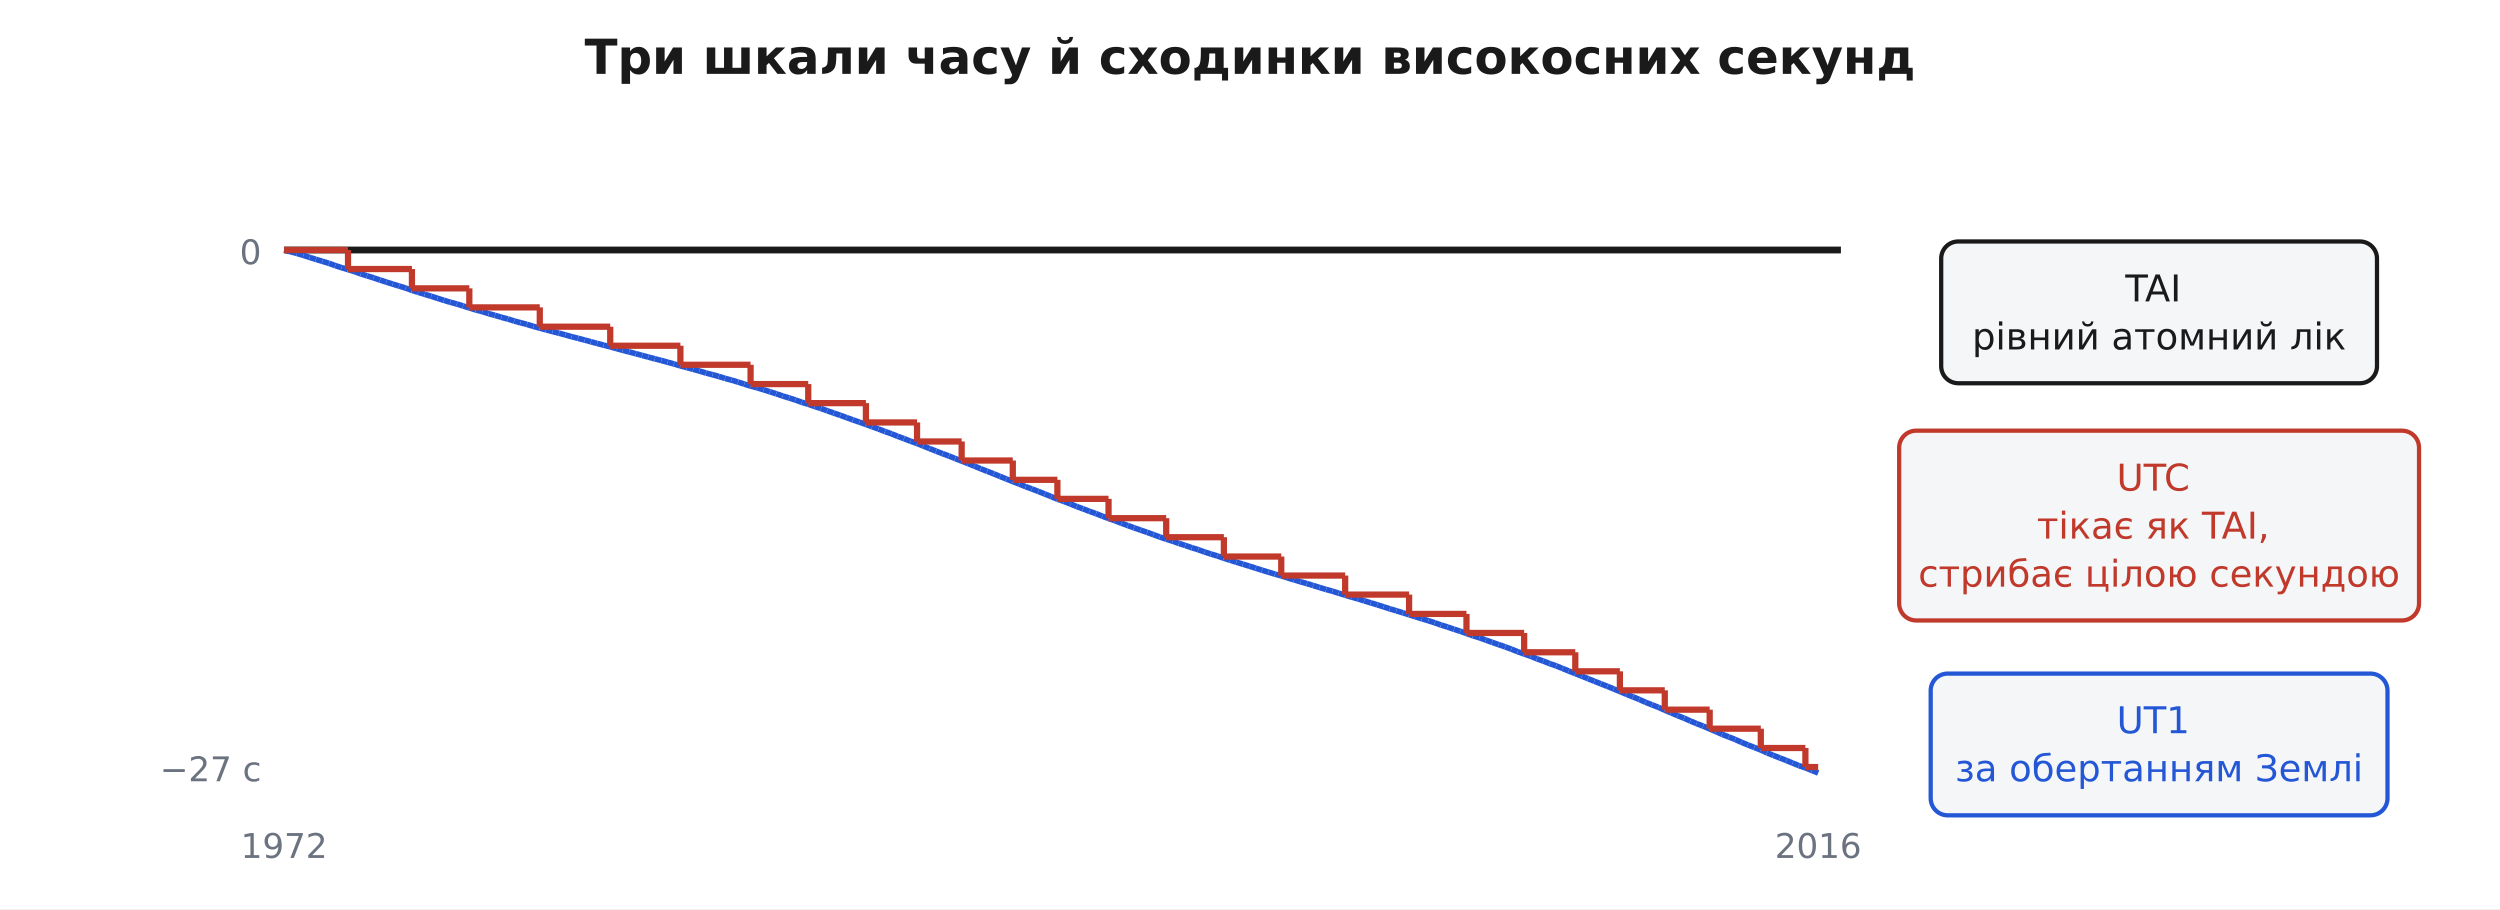
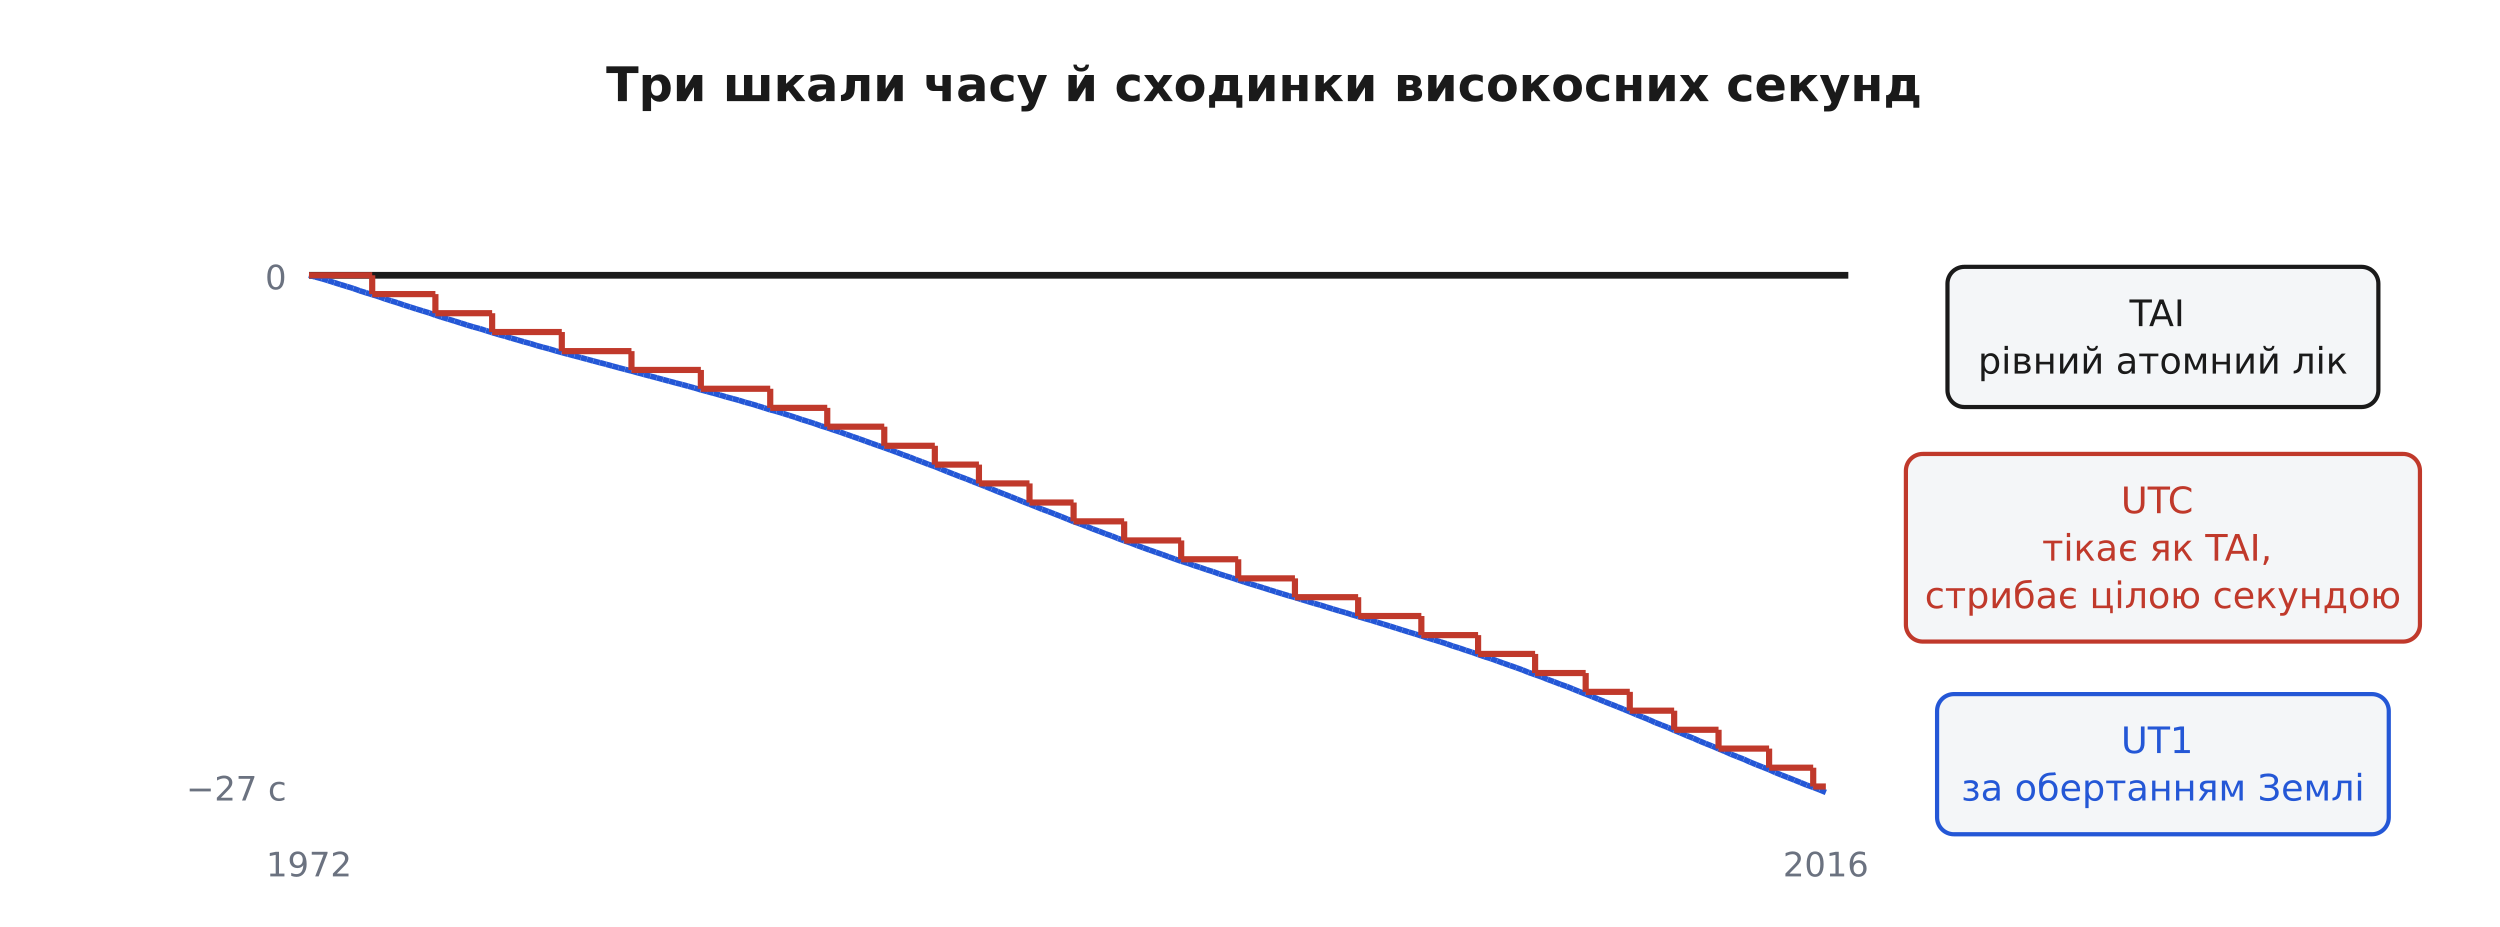
- <svg xmlns="http://www.w3.org/2000/svg" viewBox="0 0 880 320" font-family="'Segoe UI', 'DejaVu Sans', Arial, sans-serif">
-   <rect width="880" height="320" fill="#ffffff" />
+ <svg xmlns="http://www.w3.org/2000/svg" viewBox="-10 -10 890 330" font-family="'Segoe UI', 'DejaVu Sans', Arial, sans-serif">
+   <rect x="-10" y="-10" width="890" height="330" fill="#ffffff" />
  <defs>
    <marker id="arrow" viewBox="0 0 10 10" refX="9" refY="5" markerWidth="7" markerHeight="7" orient="auto-start-reverse">
      <path d="M0 0 L10 5 L0 10 z" fill="#333333" />
    </marker>
  </defs>
  <text x="440.0" y="26.0" font-family="'Segoe UI', 'DejaVu Sans', Arial, sans-serif" font-size="17" fill="#1a1a1a" text-anchor="middle" font-weight="700">Три шкали часу й сходинки високосних секунд</text>
  <line x1="100.0" y1="88.0" x2="648.0" y2="88.0" stroke="#1a1a1a" stroke-width="2.4" />
  <line x1="100.0" y1="88.0" x2="102.2" y2="88.6" stroke="#2457d6" stroke-width="2.0" />
  <line x1="102.2" y1="88.6" x2="104.5" y2="89.2" stroke="#2457d6" stroke-width="2.0" />
  <line x1="104.5" y1="89.2" x2="106.8" y2="89.9" stroke="#2457d6" stroke-width="2.0" />
  <line x1="106.8" y1="89.9" x2="109.0" y2="90.6" stroke="#2457d6" stroke-width="2.0" />
  <line x1="109.0" y1="90.6" x2="111.2" y2="91.3" stroke="#2457d6" stroke-width="2.0" />
  <line x1="111.2" y1="91.3" x2="113.5" y2="92.0" stroke="#2457d6" stroke-width="2.0" />
  <line x1="113.5" y1="92.0" x2="115.8" y2="92.7" stroke="#2457d6" stroke-width="2.0" />
  <line x1="115.8" y1="92.7" x2="118.0" y2="93.5" stroke="#2457d6" stroke-width="2.0" />
  <line x1="118.0" y1="93.5" x2="120.2" y2="94.2" stroke="#2457d6" stroke-width="2.0" />
  <line x1="120.2" y1="94.2" x2="122.5" y2="94.9" stroke="#2457d6" stroke-width="2.0" />
  <line x1="122.5" y1="94.9" x2="124.8" y2="95.6" stroke="#2457d6" stroke-width="2.0" />
  <line x1="124.8" y1="95.6" x2="127.0" y2="96.4" stroke="#2457d6" stroke-width="2.0" />
  <line x1="127.0" y1="96.4" x2="129.2" y2="97.1" stroke="#2457d6" stroke-width="2.0" />
  <line x1="129.2" y1="97.1" x2="131.5" y2="97.8" stroke="#2457d6" stroke-width="2.0" />
  <line x1="131.5" y1="97.8" x2="133.8" y2="98.6" stroke="#2457d6" stroke-width="2.0" />
  <line x1="133.8" y1="98.6" x2="136.0" y2="99.3" stroke="#2457d6" stroke-width="2.0" />
  <line x1="136.0" y1="99.3" x2="138.2" y2="100.0" stroke="#2457d6" stroke-width="2.0" />
  <line x1="138.2" y1="100.0" x2="140.5" y2="100.7" stroke="#2457d6" stroke-width="2.0" />
  <line x1="140.5" y1="100.7" x2="142.8" y2="101.4" stroke="#2457d6" stroke-width="2.0" />
  <line x1="142.8" y1="101.4" x2="145.0" y2="102.2" stroke="#2457d6" stroke-width="2.0" />
  <line x1="145.0" y1="102.2" x2="147.2" y2="102.9" stroke="#2457d6" stroke-width="2.0" />
  <line x1="147.2" y1="102.9" x2="149.5" y2="103.6" stroke="#2457d6" stroke-width="2.0" />
  <line x1="149.5" y1="103.6" x2="151.8" y2="104.3" stroke="#2457d6" stroke-width="2.0" />
  <line x1="151.8" y1="104.3" x2="154.0" y2="105.0" stroke="#2457d6" stroke-width="2.0" />
  <line x1="154.0" y1="105.0" x2="156.2" y2="105.7" stroke="#2457d6" stroke-width="2.0" />
  <line x1="156.2" y1="105.7" x2="158.5" y2="106.4" stroke="#2457d6" stroke-width="2.0" />
  <line x1="158.5" y1="106.4" x2="160.8" y2="107.0" stroke="#2457d6" stroke-width="2.0" />
  <line x1="160.8" y1="107.0" x2="163.0" y2="107.7" stroke="#2457d6" stroke-width="2.0" />
  <line x1="163.0" y1="107.7" x2="165.2" y2="108.4" stroke="#2457d6" stroke-width="2.0" />
  <line x1="165.2" y1="108.4" x2="167.5" y2="109.1" stroke="#2457d6" stroke-width="2.0" />
  <line x1="167.5" y1="109.1" x2="169.8" y2="109.7" stroke="#2457d6" stroke-width="2.0" />
  <line x1="169.8" y1="109.7" x2="172.0" y2="110.4" stroke="#2457d6" stroke-width="2.0" />
  <line x1="172.0" y1="110.4" x2="174.2" y2="111.0" stroke="#2457d6" stroke-width="2.0" />
  <line x1="174.2" y1="111.0" x2="176.5" y2="111.7" stroke="#2457d6" stroke-width="2.0" />
  <line x1="176.5" y1="111.7" x2="178.8" y2="112.3" stroke="#2457d6" stroke-width="2.0" />
  <line x1="178.8" y1="112.3" x2="181.0" y2="113.0" stroke="#2457d6" stroke-width="2.0" />
  <line x1="181.0" y1="113.0" x2="183.2" y2="113.6" stroke="#2457d6" stroke-width="2.0" />
  <line x1="183.2" y1="113.6" x2="185.5" y2="114.2" stroke="#2457d6" stroke-width="2.0" />
  <line x1="185.5" y1="114.2" x2="187.8" y2="114.9" stroke="#2457d6" stroke-width="2.0" />
  <line x1="187.8" y1="114.9" x2="190.0" y2="115.5" stroke="#2457d6" stroke-width="2.0" />
  <line x1="190.0" y1="115.5" x2="192.2" y2="116.1" stroke="#2457d6" stroke-width="2.0" />
  <line x1="192.2" y1="116.1" x2="194.5" y2="116.7" stroke="#2457d6" stroke-width="2.0" />
  <line x1="194.5" y1="116.7" x2="196.8" y2="117.3" stroke="#2457d6" stroke-width="2.0" />
  <line x1="196.8" y1="117.3" x2="199.0" y2="117.9" stroke="#2457d6" stroke-width="2.0" />
  <line x1="199.0" y1="117.9" x2="201.2" y2="118.5" stroke="#2457d6" stroke-width="2.0" />
  <line x1="201.2" y1="118.5" x2="203.5" y2="119.1" stroke="#2457d6" stroke-width="2.0" />
  <line x1="203.5" y1="119.1" x2="205.8" y2="119.7" stroke="#2457d6" stroke-width="2.0" />
  <line x1="205.8" y1="119.7" x2="208.0" y2="120.3" stroke="#2457d6" stroke-width="2.0" />
  <line x1="208.0" y1="120.3" x2="210.2" y2="120.9" stroke="#2457d6" stroke-width="2.0" />
  <line x1="210.2" y1="120.9" x2="212.5" y2="121.5" stroke="#2457d6" stroke-width="2.0" />
  <line x1="212.5" y1="121.5" x2="214.8" y2="122.1" stroke="#2457d6" stroke-width="2.0" />
  <line x1="214.8" y1="122.1" x2="217.0" y2="122.7" stroke="#2457d6" stroke-width="2.0" />
  <line x1="217.0" y1="122.7" x2="219.2" y2="123.3" stroke="#2457d6" stroke-width="2.0" />
  <line x1="219.2" y1="123.3" x2="221.5" y2="123.9" stroke="#2457d6" stroke-width="2.0" />
  <line x1="221.5" y1="123.9" x2="223.8" y2="124.5" stroke="#2457d6" stroke-width="2.0" />
  <line x1="223.8" y1="124.5" x2="226.0" y2="125.1" stroke="#2457d6" stroke-width="2.0" />
  <line x1="226.0" y1="125.1" x2="228.2" y2="125.7" stroke="#2457d6" stroke-width="2.0" />
  <line x1="228.2" y1="125.7" x2="230.5" y2="126.3" stroke="#2457d6" stroke-width="2.0" />
  <line x1="230.5" y1="126.3" x2="232.8" y2="126.9" stroke="#2457d6" stroke-width="2.0" />
  <line x1="232.8" y1="126.9" x2="235.0" y2="127.5" stroke="#2457d6" stroke-width="2.0" />
  <line x1="235.0" y1="127.5" x2="237.2" y2="128.1" stroke="#2457d6" stroke-width="2.0" />
  <line x1="237.2" y1="128.1" x2="239.5" y2="128.8" stroke="#2457d6" stroke-width="2.0" />
  <line x1="239.5" y1="128.8" x2="241.8" y2="129.4" stroke="#2457d6" stroke-width="2.0" />
  <line x1="241.8" y1="129.4" x2="244.0" y2="130.0" stroke="#2457d6" stroke-width="2.0" />
  <line x1="244.0" y1="130.0" x2="246.2" y2="130.6" stroke="#2457d6" stroke-width="2.0" />
  <line x1="246.2" y1="130.6" x2="248.5" y2="131.3" stroke="#2457d6" stroke-width="2.0" />
  <line x1="248.5" y1="131.3" x2="250.8" y2="131.9" stroke="#2457d6" stroke-width="2.0" />
  <line x1="250.8" y1="131.9" x2="253.0" y2="132.5" stroke="#2457d6" stroke-width="2.0" />
  <line x1="253.0" y1="132.5" x2="255.2" y2="133.2" stroke="#2457d6" stroke-width="2.0" />
  <line x1="255.2" y1="133.2" x2="257.5" y2="133.8" stroke="#2457d6" stroke-width="2.0" />
  <line x1="257.5" y1="133.8" x2="259.8" y2="134.5" stroke="#2457d6" stroke-width="2.0" />
  <line x1="259.8" y1="134.5" x2="262.0" y2="135.2" stroke="#2457d6" stroke-width="2.0" />
  <line x1="262.0" y1="135.2" x2="264.2" y2="135.9" stroke="#2457d6" stroke-width="2.0" />
  <line x1="264.2" y1="135.9" x2="266.5" y2="136.5" stroke="#2457d6" stroke-width="2.0" />
  <line x1="266.5" y1="136.5" x2="268.8" y2="137.2" stroke="#2457d6" stroke-width="2.0" />
  <line x1="268.8" y1="137.2" x2="271.0" y2="137.9" stroke="#2457d6" stroke-width="2.0" />
  <line x1="271.0" y1="137.9" x2="273.2" y2="138.6" stroke="#2457d6" stroke-width="2.0" />
  <line x1="273.2" y1="138.6" x2="275.5" y2="139.4" stroke="#2457d6" stroke-width="2.0" />
  <line x1="275.5" y1="139.4" x2="277.8" y2="140.1" stroke="#2457d6" stroke-width="2.0" />
  <line x1="277.8" y1="140.1" x2="280.0" y2="140.8" stroke="#2457d6" stroke-width="2.0" />
  <line x1="280.0" y1="140.8" x2="282.2" y2="141.6" stroke="#2457d6" stroke-width="2.0" />
  <line x1="282.2" y1="141.6" x2="284.5" y2="142.3" stroke="#2457d6" stroke-width="2.0" />
  <line x1="284.5" y1="142.3" x2="286.8" y2="143.1" stroke="#2457d6" stroke-width="2.0" />
  <line x1="286.8" y1="143.1" x2="289.0" y2="143.8" stroke="#2457d6" stroke-width="2.0" />
  <line x1="289.0" y1="143.8" x2="291.2" y2="144.6" stroke="#2457d6" stroke-width="2.0" />
  <line x1="291.2" y1="144.6" x2="293.5" y2="145.4" stroke="#2457d6" stroke-width="2.0" />
  <line x1="293.5" y1="145.4" x2="295.8" y2="146.2" stroke="#2457d6" stroke-width="2.0" />
  <line x1="295.8" y1="146.2" x2="298.0" y2="147.0" stroke="#2457d6" stroke-width="2.0" />
  <line x1="298.0" y1="147.0" x2="300.2" y2="147.8" stroke="#2457d6" stroke-width="2.0" />
  <line x1="300.2" y1="147.8" x2="302.5" y2="148.6" stroke="#2457d6" stroke-width="2.0" />
  <line x1="302.5" y1="148.6" x2="304.8" y2="149.4" stroke="#2457d6" stroke-width="2.0" />
  <line x1="304.8" y1="149.4" x2="307.0" y2="150.2" stroke="#2457d6" stroke-width="2.0" />
  <line x1="307.0" y1="150.2" x2="309.2" y2="151.0" stroke="#2457d6" stroke-width="2.0" />
  <line x1="309.2" y1="151.0" x2="311.5" y2="151.9" stroke="#2457d6" stroke-width="2.0" />
  <line x1="311.5" y1="151.9" x2="313.8" y2="152.7" stroke="#2457d6" stroke-width="2.0" />
  <line x1="313.8" y1="152.7" x2="316.0" y2="153.6" stroke="#2457d6" stroke-width="2.0" />
  <line x1="316.0" y1="153.6" x2="318.2" y2="154.4" stroke="#2457d6" stroke-width="2.0" />
  <line x1="318.2" y1="154.4" x2="320.5" y2="155.3" stroke="#2457d6" stroke-width="2.0" />
  <line x1="320.5" y1="155.3" x2="322.8" y2="156.1" stroke="#2457d6" stroke-width="2.0" />
  <line x1="322.8" y1="156.1" x2="325.0" y2="157.0" stroke="#2457d6" stroke-width="2.0" />
  <line x1="325.0" y1="157.0" x2="327.2" y2="157.9" stroke="#2457d6" stroke-width="2.0" />
  <line x1="327.2" y1="157.9" x2="329.5" y2="158.8" stroke="#2457d6" stroke-width="2.0" />
  <line x1="329.5" y1="158.8" x2="331.8" y2="159.7" stroke="#2457d6" stroke-width="2.0" />
  <line x1="331.8" y1="159.7" x2="334.0" y2="160.5" stroke="#2457d6" stroke-width="2.0" />
  <line x1="334.0" y1="160.5" x2="336.2" y2="161.4" stroke="#2457d6" stroke-width="2.0" />
  <line x1="336.2" y1="161.4" x2="338.5" y2="162.3" stroke="#2457d6" stroke-width="2.0" />
  <line x1="338.5" y1="162.3" x2="340.8" y2="163.2" stroke="#2457d6" stroke-width="2.0" />
  <line x1="340.8" y1="163.2" x2="343.0" y2="164.1" stroke="#2457d6" stroke-width="2.0" />
  <line x1="343.0" y1="164.1" x2="345.2" y2="165.0" stroke="#2457d6" stroke-width="2.0" />
  <line x1="345.2" y1="165.0" x2="347.5" y2="165.9" stroke="#2457d6" stroke-width="2.0" />
  <line x1="347.5" y1="165.9" x2="349.8" y2="166.8" stroke="#2457d6" stroke-width="2.0" />
  <line x1="349.8" y1="166.8" x2="352.0" y2="167.7" stroke="#2457d6" stroke-width="2.0" />
  <line x1="352.0" y1="167.7" x2="354.2" y2="168.6" stroke="#2457d6" stroke-width="2.0" />
  <line x1="354.2" y1="168.6" x2="356.5" y2="169.5" stroke="#2457d6" stroke-width="2.0" />
  <line x1="356.5" y1="169.5" x2="358.8" y2="170.4" stroke="#2457d6" stroke-width="2.0" />
  <line x1="358.8" y1="170.4" x2="361.0" y2="171.3" stroke="#2457d6" stroke-width="2.0" />
  <line x1="361.0" y1="171.3" x2="363.2" y2="172.1" stroke="#2457d6" stroke-width="2.0" />
  <line x1="363.2" y1="172.1" x2="365.5" y2="173.0" stroke="#2457d6" stroke-width="2.0" />
  <line x1="365.5" y1="173.0" x2="367.8" y2="173.9" stroke="#2457d6" stroke-width="2.0" />
  <line x1="367.8" y1="173.9" x2="370.0" y2="174.8" stroke="#2457d6" stroke-width="2.0" />
  <line x1="370.0" y1="174.8" x2="372.2" y2="175.7" stroke="#2457d6" stroke-width="2.0" />
  <line x1="372.2" y1="175.7" x2="374.5" y2="176.5" stroke="#2457d6" stroke-width="2.0" />
  <line x1="374.5" y1="176.5" x2="376.8" y2="177.4" stroke="#2457d6" stroke-width="2.0" />
  <line x1="376.8" y1="177.4" x2="379.0" y2="178.3" stroke="#2457d6" stroke-width="2.0" />
  <line x1="379.0" y1="178.3" x2="381.2" y2="179.1" stroke="#2457d6" stroke-width="2.0" />
  <line x1="381.2" y1="179.1" x2="383.5" y2="180.0" stroke="#2457d6" stroke-width="2.0" />
  <line x1="383.5" y1="180.0" x2="385.8" y2="180.8" stroke="#2457d6" stroke-width="2.0" />
  <line x1="385.8" y1="180.8" x2="388.0" y2="181.7" stroke="#2457d6" stroke-width="2.0" />
  <line x1="388.0" y1="181.7" x2="390.2" y2="182.5" stroke="#2457d6" stroke-width="2.0" />
  <line x1="390.2" y1="182.5" x2="392.5" y2="183.3" stroke="#2457d6" stroke-width="2.0" />
  <line x1="392.5" y1="183.3" x2="394.8" y2="184.2" stroke="#2457d6" stroke-width="2.0" />
  <line x1="394.8" y1="184.2" x2="397.0" y2="185.0" stroke="#2457d6" stroke-width="2.0" />
  <line x1="397.0" y1="185.0" x2="399.2" y2="185.8" stroke="#2457d6" stroke-width="2.0" />
  <line x1="399.2" y1="185.8" x2="401.5" y2="186.6" stroke="#2457d6" stroke-width="2.0" />
  <line x1="401.5" y1="186.6" x2="403.8" y2="187.4" stroke="#2457d6" stroke-width="2.0" />
  <line x1="403.8" y1="187.4" x2="406.0" y2="188.2" stroke="#2457d6" stroke-width="2.0" />
  <line x1="406.0" y1="188.2" x2="408.2" y2="189.0" stroke="#2457d6" stroke-width="2.0" />
  <line x1="408.2" y1="189.0" x2="410.5" y2="189.8" stroke="#2457d6" stroke-width="2.0" />
  <line x1="410.5" y1="189.8" x2="412.8" y2="190.5" stroke="#2457d6" stroke-width="2.0" />
  <line x1="412.8" y1="190.5" x2="415.0" y2="191.3" stroke="#2457d6" stroke-width="2.0" />
  <line x1="415.0" y1="191.3" x2="417.2" y2="192.0" stroke="#2457d6" stroke-width="2.0" />
  <line x1="417.2" y1="192.0" x2="419.5" y2="192.8" stroke="#2457d6" stroke-width="2.0" />
  <line x1="419.5" y1="192.8" x2="421.8" y2="193.5" stroke="#2457d6" stroke-width="2.0" />
  <line x1="421.8" y1="193.5" x2="424.0" y2="194.3" stroke="#2457d6" stroke-width="2.0" />
  <line x1="424.0" y1="194.3" x2="426.2" y2="195.0" stroke="#2457d6" stroke-width="2.0" />
  <line x1="426.2" y1="195.0" x2="428.5" y2="195.7" stroke="#2457d6" stroke-width="2.0" />
  <line x1="428.5" y1="195.7" x2="430.8" y2="196.5" stroke="#2457d6" stroke-width="2.0" />
  <line x1="430.8" y1="196.5" x2="433.0" y2="197.2" stroke="#2457d6" stroke-width="2.0" />
  <line x1="433.0" y1="197.2" x2="435.2" y2="197.9" stroke="#2457d6" stroke-width="2.0" />
  <line x1="435.2" y1="197.9" x2="437.5" y2="198.6" stroke="#2457d6" stroke-width="2.0" />
  <line x1="437.5" y1="198.6" x2="439.8" y2="199.3" stroke="#2457d6" stroke-width="2.0" />
  <line x1="439.8" y1="199.3" x2="442.0" y2="200.0" stroke="#2457d6" stroke-width="2.0" />
  <line x1="442.0" y1="200.0" x2="444.2" y2="200.7" stroke="#2457d6" stroke-width="2.0" />
  <line x1="444.2" y1="200.7" x2="446.5" y2="201.4" stroke="#2457d6" stroke-width="2.0" />
  <line x1="446.5" y1="201.4" x2="448.8" y2="202.1" stroke="#2457d6" stroke-width="2.0" />
  <line x1="448.8" y1="202.1" x2="451.0" y2="202.7" stroke="#2457d6" stroke-width="2.0" />
  <line x1="451.0" y1="202.7" x2="453.2" y2="203.4" stroke="#2457d6" stroke-width="2.0" />
  <line x1="453.2" y1="203.4" x2="455.5" y2="204.1" stroke="#2457d6" stroke-width="2.0" />
  <line x1="455.5" y1="204.1" x2="457.8" y2="204.8" stroke="#2457d6" stroke-width="2.0" />
  <line x1="457.8" y1="204.8" x2="460.0" y2="205.4" stroke="#2457d6" stroke-width="2.0" />
  <line x1="460.0" y1="205.4" x2="462.2" y2="206.1" stroke="#2457d6" stroke-width="2.0" />
  <line x1="462.2" y1="206.1" x2="464.5" y2="206.8" stroke="#2457d6" stroke-width="2.0" />
  <line x1="464.5" y1="206.8" x2="466.8" y2="207.5" stroke="#2457d6" stroke-width="2.0" />
  <line x1="466.8" y1="207.5" x2="469.0" y2="208.1" stroke="#2457d6" stroke-width="2.0" />
  <line x1="469.0" y1="208.1" x2="471.2" y2="208.8" stroke="#2457d6" stroke-width="2.0" />
  <line x1="471.2" y1="208.8" x2="473.5" y2="209.5" stroke="#2457d6" stroke-width="2.0" />
  <line x1="473.5" y1="209.5" x2="475.8" y2="210.2" stroke="#2457d6" stroke-width="2.0" />
  <line x1="475.8" y1="210.2" x2="478.0" y2="210.8" stroke="#2457d6" stroke-width="2.0" />
  <line x1="478.0" y1="210.8" x2="480.2" y2="211.5" stroke="#2457d6" stroke-width="2.0" />
  <line x1="480.2" y1="211.5" x2="482.5" y2="212.2" stroke="#2457d6" stroke-width="2.0" />
  <line x1="482.5" y1="212.2" x2="484.8" y2="212.9" stroke="#2457d6" stroke-width="2.0" />
  <line x1="484.8" y1="212.9" x2="487.0" y2="213.6" stroke="#2457d6" stroke-width="2.0" />
  <line x1="487.0" y1="213.6" x2="489.2" y2="214.3" stroke="#2457d6" stroke-width="2.0" />
  <line x1="489.2" y1="214.3" x2="491.5" y2="215.0" stroke="#2457d6" stroke-width="2.0" />
  <line x1="491.5" y1="215.0" x2="493.8" y2="215.7" stroke="#2457d6" stroke-width="2.0" />
  <line x1="493.8" y1="215.7" x2="496.0" y2="216.4" stroke="#2457d6" stroke-width="2.0" />
  <line x1="496.0" y1="216.4" x2="498.2" y2="217.1" stroke="#2457d6" stroke-width="2.0" />
  <line x1="498.2" y1="217.1" x2="500.5" y2="217.8" stroke="#2457d6" stroke-width="2.0" />
  <line x1="500.5" y1="217.8" x2="502.8" y2="218.5" stroke="#2457d6" stroke-width="2.0" />
  <line x1="502.8" y1="218.5" x2="505.0" y2="219.2" stroke="#2457d6" stroke-width="2.0" />
  <line x1="505.0" y1="219.2" x2="507.2" y2="220.0" stroke="#2457d6" stroke-width="2.0" />
  <line x1="507.2" y1="220.0" x2="509.5" y2="220.7" stroke="#2457d6" stroke-width="2.0" />
  <line x1="509.5" y1="220.7" x2="511.8" y2="221.5" stroke="#2457d6" stroke-width="2.0" />
  <line x1="511.8" y1="221.5" x2="514.0" y2="222.2" stroke="#2457d6" stroke-width="2.0" />
  <line x1="514.0" y1="222.2" x2="516.2" y2="223.0" stroke="#2457d6" stroke-width="2.0" />
  <line x1="516.2" y1="223.0" x2="518.5" y2="223.8" stroke="#2457d6" stroke-width="2.0" />
  <line x1="518.5" y1="223.8" x2="520.8" y2="224.5" stroke="#2457d6" stroke-width="2.0" />
  <line x1="520.8" y1="224.5" x2="523.0" y2="225.3" stroke="#2457d6" stroke-width="2.0" />
  <line x1="523.0" y1="225.3" x2="525.2" y2="226.1" stroke="#2457d6" stroke-width="2.0" />
  <line x1="525.2" y1="226.1" x2="527.5" y2="226.9" stroke="#2457d6" stroke-width="2.0" />
  <line x1="527.5" y1="226.9" x2="529.8" y2="227.7" stroke="#2457d6" stroke-width="2.0" />
  <line x1="529.8" y1="227.7" x2="532.0" y2="228.5" stroke="#2457d6" stroke-width="2.0" />
  <line x1="532.0" y1="228.5" x2="534.2" y2="229.4" stroke="#2457d6" stroke-width="2.0" />
  <line x1="534.2" y1="229.4" x2="536.5" y2="230.2" stroke="#2457d6" stroke-width="2.0" />
  <line x1="536.5" y1="230.2" x2="538.8" y2="231.0" stroke="#2457d6" stroke-width="2.0" />
  <line x1="538.8" y1="231.0" x2="541.0" y2="231.9" stroke="#2457d6" stroke-width="2.0" />
  <line x1="541.0" y1="231.9" x2="543.2" y2="232.7" stroke="#2457d6" stroke-width="2.0" />
  <line x1="543.2" y1="232.7" x2="545.5" y2="233.6" stroke="#2457d6" stroke-width="2.0" />
  <line x1="545.5" y1="233.6" x2="547.8" y2="234.4" stroke="#2457d6" stroke-width="2.0" />
  <line x1="547.8" y1="234.4" x2="550.0" y2="235.3" stroke="#2457d6" stroke-width="2.0" />
  <line x1="550.0" y1="235.3" x2="552.2" y2="236.2" stroke="#2457d6" stroke-width="2.0" />
  <line x1="552.2" y1="236.2" x2="554.5" y2="237.1" stroke="#2457d6" stroke-width="2.0" />
  <line x1="554.5" y1="237.1" x2="556.8" y2="238.0" stroke="#2457d6" stroke-width="2.0" />
  <line x1="556.8" y1="238.0" x2="559.0" y2="238.9" stroke="#2457d6" stroke-width="2.0" />
  <line x1="559.0" y1="238.9" x2="561.2" y2="239.8" stroke="#2457d6" stroke-width="2.0" />
  <line x1="561.2" y1="239.8" x2="563.5" y2="240.7" stroke="#2457d6" stroke-width="2.0" />
  <line x1="563.5" y1="240.7" x2="565.8" y2="241.6" stroke="#2457d6" stroke-width="2.0" />
  <line x1="565.8" y1="241.6" x2="568.0" y2="242.5" stroke="#2457d6" stroke-width="2.0" />
  <line x1="568.0" y1="242.5" x2="570.2" y2="243.4" stroke="#2457d6" stroke-width="2.0" />
  <line x1="570.2" y1="243.4" x2="572.5" y2="244.4" stroke="#2457d6" stroke-width="2.0" />
  <line x1="572.5" y1="244.4" x2="574.8" y2="245.3" stroke="#2457d6" stroke-width="2.0" />
  <line x1="574.8" y1="245.3" x2="577.0" y2="246.2" stroke="#2457d6" stroke-width="2.0" />
  <line x1="577.0" y1="246.2" x2="579.2" y2="247.2" stroke="#2457d6" stroke-width="2.0" />
  <line x1="579.2" y1="247.2" x2="581.5" y2="248.1" stroke="#2457d6" stroke-width="2.0" />
  <line x1="581.5" y1="248.1" x2="583.8" y2="249.0" stroke="#2457d6" stroke-width="2.0" />
  <line x1="583.8" y1="249.0" x2="586.0" y2="250.0" stroke="#2457d6" stroke-width="2.0" />
  <line x1="586.0" y1="250.0" x2="588.2" y2="250.9" stroke="#2457d6" stroke-width="2.0" />
  <line x1="588.2" y1="250.9" x2="590.5" y2="251.9" stroke="#2457d6" stroke-width="2.0" />
  <line x1="590.5" y1="251.9" x2="592.8" y2="252.8" stroke="#2457d6" stroke-width="2.0" />
  <line x1="592.8" y1="252.8" x2="595.0" y2="253.8" stroke="#2457d6" stroke-width="2.0" />
  <line x1="595.0" y1="253.8" x2="597.2" y2="254.7" stroke="#2457d6" stroke-width="2.0" />
  <line x1="597.2" y1="254.7" x2="599.5" y2="255.6" stroke="#2457d6" stroke-width="2.0" />
  <line x1="599.5" y1="255.6" x2="601.8" y2="256.6" stroke="#2457d6" stroke-width="2.0" />
  <line x1="601.8" y1="256.6" x2="604.0" y2="257.5" stroke="#2457d6" stroke-width="2.0" />
  <line x1="604.0" y1="257.5" x2="606.2" y2="258.5" stroke="#2457d6" stroke-width="2.0" />
  <line x1="606.2" y1="258.5" x2="608.5" y2="259.4" stroke="#2457d6" stroke-width="2.0" />
  <line x1="608.5" y1="259.4" x2="610.8" y2="260.3" stroke="#2457d6" stroke-width="2.0" />
  <line x1="610.8" y1="260.3" x2="613.0" y2="261.3" stroke="#2457d6" stroke-width="2.0" />
  <line x1="613.0" y1="261.3" x2="615.2" y2="262.2" stroke="#2457d6" stroke-width="2.0" />
  <line x1="615.2" y1="262.2" x2="617.5" y2="263.1" stroke="#2457d6" stroke-width="2.0" />
  <line x1="617.5" y1="263.1" x2="619.8" y2="264.0" stroke="#2457d6" stroke-width="2.0" />
  <line x1="619.8" y1="264.0" x2="622.0" y2="265.0" stroke="#2457d6" stroke-width="2.0" />
  <line x1="622.0" y1="265.0" x2="624.2" y2="265.9" stroke="#2457d6" stroke-width="2.0" />
  <line x1="624.2" y1="265.9" x2="626.5" y2="266.8" stroke="#2457d6" stroke-width="2.0" />
  <line x1="626.5" y1="266.8" x2="628.8" y2="267.7" stroke="#2457d6" stroke-width="2.0" />
  <line x1="628.8" y1="267.7" x2="631.0" y2="268.6" stroke="#2457d6" stroke-width="2.0" />
  <line x1="631.0" y1="268.6" x2="633.2" y2="269.5" stroke="#2457d6" stroke-width="2.0" />
  <line x1="633.2" y1="269.5" x2="635.5" y2="270.3" stroke="#2457d6" stroke-width="2.0" />
  <line x1="635.5" y1="270.3" x2="637.8" y2="271.2" stroke="#2457d6" stroke-width="2.0" />
  <line x1="637.8" y1="271.2" x2="640.0" y2="272.1" stroke="#2457d6" stroke-width="2.0" />
  <line x1="100.0" y1="88.0" x2="122.5" y2="88.0" stroke="#c0392b" stroke-width="2.2" />
  <line x1="122.5" y1="88.0" x2="122.5" y2="94.7" stroke="#c0392b" stroke-width="2.2" />
  <line x1="122.5" y1="94.7" x2="145.0" y2="94.7" stroke="#c0392b" stroke-width="2.2" />
  <line x1="145.0" y1="94.7" x2="145.0" y2="101.5" stroke="#c0392b" stroke-width="2.2" />
  <line x1="145.0" y1="101.5" x2="165.2" y2="101.5" stroke="#c0392b" stroke-width="2.2" />
  <line x1="165.2" y1="101.5" x2="165.2" y2="108.2" stroke="#c0392b" stroke-width="2.2" />
  <line x1="165.2" y1="108.2" x2="190.0" y2="108.2" stroke="#c0392b" stroke-width="2.2" />
  <line x1="190.0" y1="108.2" x2="190.0" y2="115.0" stroke="#c0392b" stroke-width="2.2" />
  <line x1="190.0" y1="115.0" x2="214.8" y2="115.0" stroke="#c0392b" stroke-width="2.2" />
  <line x1="214.8" y1="115.0" x2="214.8" y2="121.7" stroke="#c0392b" stroke-width="2.2" />
  <line x1="214.8" y1="121.7" x2="239.5" y2="121.7" stroke="#c0392b" stroke-width="2.2" />
  <line x1="239.5" y1="121.7" x2="239.5" y2="128.4" stroke="#c0392b" stroke-width="2.2" />
  <line x1="239.5" y1="128.4" x2="264.2" y2="128.4" stroke="#c0392b" stroke-width="2.2" />
  <line x1="264.2" y1="128.4" x2="264.2" y2="135.2" stroke="#c0392b" stroke-width="2.2" />
  <line x1="264.2" y1="135.2" x2="284.5" y2="135.2" stroke="#c0392b" stroke-width="2.2" />
  <line x1="284.5" y1="135.2" x2="284.5" y2="141.9" stroke="#c0392b" stroke-width="2.2" />
  <line x1="284.5" y1="141.9" x2="304.8" y2="141.9" stroke="#c0392b" stroke-width="2.2" />
  <line x1="304.8" y1="141.9" x2="304.8" y2="148.7" stroke="#c0392b" stroke-width="2.2" />
  <line x1="304.8" y1="148.7" x2="322.8" y2="148.7" stroke="#c0392b" stroke-width="2.2" />
  <line x1="322.8" y1="148.7" x2="322.8" y2="155.4" stroke="#c0392b" stroke-width="2.2" />
  <line x1="322.8" y1="155.4" x2="338.5" y2="155.4" stroke="#c0392b" stroke-width="2.2" />
  <line x1="338.5" y1="155.4" x2="338.5" y2="162.1" stroke="#c0392b" stroke-width="2.2" />
  <line x1="338.5" y1="162.1" x2="356.5" y2="162.1" stroke="#c0392b" stroke-width="2.2" />
  <line x1="356.5" y1="162.1" x2="356.5" y2="168.9" stroke="#c0392b" stroke-width="2.2" />
  <line x1="356.5" y1="168.9" x2="372.2" y2="168.9" stroke="#c0392b" stroke-width="2.2" />
  <line x1="372.2" y1="168.9" x2="372.2" y2="175.6" stroke="#c0392b" stroke-width="2.2" />
  <line x1="372.2" y1="175.6" x2="390.2" y2="175.6" stroke="#c0392b" stroke-width="2.2" />
  <line x1="390.2" y1="175.6" x2="390.2" y2="182.4" stroke="#c0392b" stroke-width="2.2" />
  <line x1="390.2" y1="182.4" x2="410.5" y2="182.4" stroke="#c0392b" stroke-width="2.2" />
  <line x1="410.5" y1="182.4" x2="410.5" y2="189.1" stroke="#c0392b" stroke-width="2.2" />
  <line x1="410.5" y1="189.1" x2="430.8" y2="189.1" stroke="#c0392b" stroke-width="2.2" />
  <line x1="430.8" y1="189.1" x2="430.8" y2="195.9" stroke="#c0392b" stroke-width="2.2" />
  <line x1="430.8" y1="195.9" x2="451.0" y2="195.9" stroke="#c0392b" stroke-width="2.2" />
  <line x1="451.0" y1="195.9" x2="451.0" y2="202.6" stroke="#c0392b" stroke-width="2.2" />
  <line x1="451.0" y1="202.6" x2="473.5" y2="202.6" stroke="#c0392b" stroke-width="2.2" />
  <line x1="473.5" y1="202.6" x2="473.5" y2="209.3" stroke="#c0392b" stroke-width="2.2" />
  <line x1="473.5" y1="209.3" x2="496.0" y2="209.3" stroke="#c0392b" stroke-width="2.2" />
  <line x1="496.0" y1="209.3" x2="496.0" y2="216.1" stroke="#c0392b" stroke-width="2.2" />
  <line x1="496.0" y1="216.1" x2="516.2" y2="216.1" stroke="#c0392b" stroke-width="2.2" />
  <line x1="516.2" y1="216.1" x2="516.2" y2="222.8" stroke="#c0392b" stroke-width="2.2" />
  <line x1="516.2" y1="222.8" x2="536.5" y2="222.8" stroke="#c0392b" stroke-width="2.2" />
  <line x1="536.5" y1="222.8" x2="536.5" y2="229.6" stroke="#c0392b" stroke-width="2.2" />
  <line x1="536.5" y1="229.6" x2="554.5" y2="229.6" stroke="#c0392b" stroke-width="2.2" />
  <line x1="554.5" y1="229.6" x2="554.5" y2="236.3" stroke="#c0392b" stroke-width="2.2" />
  <line x1="554.5" y1="236.3" x2="570.2" y2="236.3" stroke="#c0392b" stroke-width="2.2" />
  <line x1="570.2" y1="236.3" x2="570.2" y2="243.0" stroke="#c0392b" stroke-width="2.2" />
  <line x1="570.2" y1="243.0" x2="586.0" y2="243.0" stroke="#c0392b" stroke-width="2.2" />
  <line x1="586.0" y1="243.0" x2="586.0" y2="249.8" stroke="#c0392b" stroke-width="2.2" />
  <line x1="586.0" y1="249.8" x2="601.8" y2="249.8" stroke="#c0392b" stroke-width="2.2" />
  <line x1="601.8" y1="249.8" x2="601.8" y2="256.5" stroke="#c0392b" stroke-width="2.2" />
  <line x1="601.8" y1="256.5" x2="619.8" y2="256.5" stroke="#c0392b" stroke-width="2.2" />
  <line x1="619.8" y1="256.5" x2="619.8" y2="263.3" stroke="#c0392b" stroke-width="2.2" />
  <line x1="619.8" y1="263.3" x2="635.5" y2="263.3" stroke="#c0392b" stroke-width="2.2" />
  <line x1="635.5" y1="263.3" x2="635.5" y2="270.0" stroke="#c0392b" stroke-width="2.2" />
  <line x1="635.5" y1="270.0" x2="640.0" y2="270.0" stroke="#c0392b" stroke-width="2.2" />
  <text x="92.0" y="93.0" font-family="'Segoe UI', 'DejaVu Sans', Arial, sans-serif" font-size="12" fill="#6b7280" text-anchor="end">0</text>
  <text x="92.0" y="275.0" font-family="'Segoe UI', 'DejaVu Sans', Arial, sans-serif" font-size="12" fill="#6b7280" text-anchor="end">−27 с</text>
  <text x="100.0" y="302.0" font-family="'Segoe UI', 'DejaVu Sans', Arial, sans-serif" font-size="12" fill="#6b7280" text-anchor="middle">1972</text>
  <text x="640.0" y="302.0" font-family="'Segoe UI', 'DejaVu Sans', Arial, sans-serif" font-size="12" fill="#6b7280" text-anchor="middle">2016</text>
  <rect x="683.3" y="85.0" width="153.4" height="49.9" rx="6" fill="#f4f6f8" stroke="#1a1a1a" stroke-width="1.5" />
  <text x="760.0" y="106.1" font-family="'Segoe UI', 'DejaVu Sans', Arial, sans-serif" font-size="13" fill="#1a1a1a" text-anchor="middle">
    <tspan x="760.0" dy="0.0">TAI</tspan>
    <tspan x="760.0" dy="16.9">рівний атомний лік</tspan>
  </text>
  <rect x="668.5" y="151.6" width="183.0" height="66.8" rx="6" fill="#f4f6f8" stroke="#c0392b" stroke-width="1.5" />
  <text x="760.0" y="172.7" font-family="'Segoe UI', 'DejaVu Sans', Arial, sans-serif" font-size="13" fill="#c0392b" text-anchor="middle">
    <tspan x="760.0" dy="0.0">UTC</tspan>
    <tspan x="760.0" dy="16.9">тікає як TAI,</tspan>
    <tspan x="760.0" dy="16.9">стрибає цілою секундою</tspan>
  </text>
  <rect x="679.6" y="237.1" width="160.8" height="49.9" rx="6" fill="#f4f6f8" stroke="#2457d6" stroke-width="1.5" />
  <text x="760.0" y="258.1" font-family="'Segoe UI', 'DejaVu Sans', Arial, sans-serif" font-size="13" fill="#2457d6" text-anchor="middle">
    <tspan x="760.0" dy="0.0">UT1</tspan>
    <tspan x="760.0" dy="16.9">за обертанням Землі</tspan>
  </text>
</svg>
